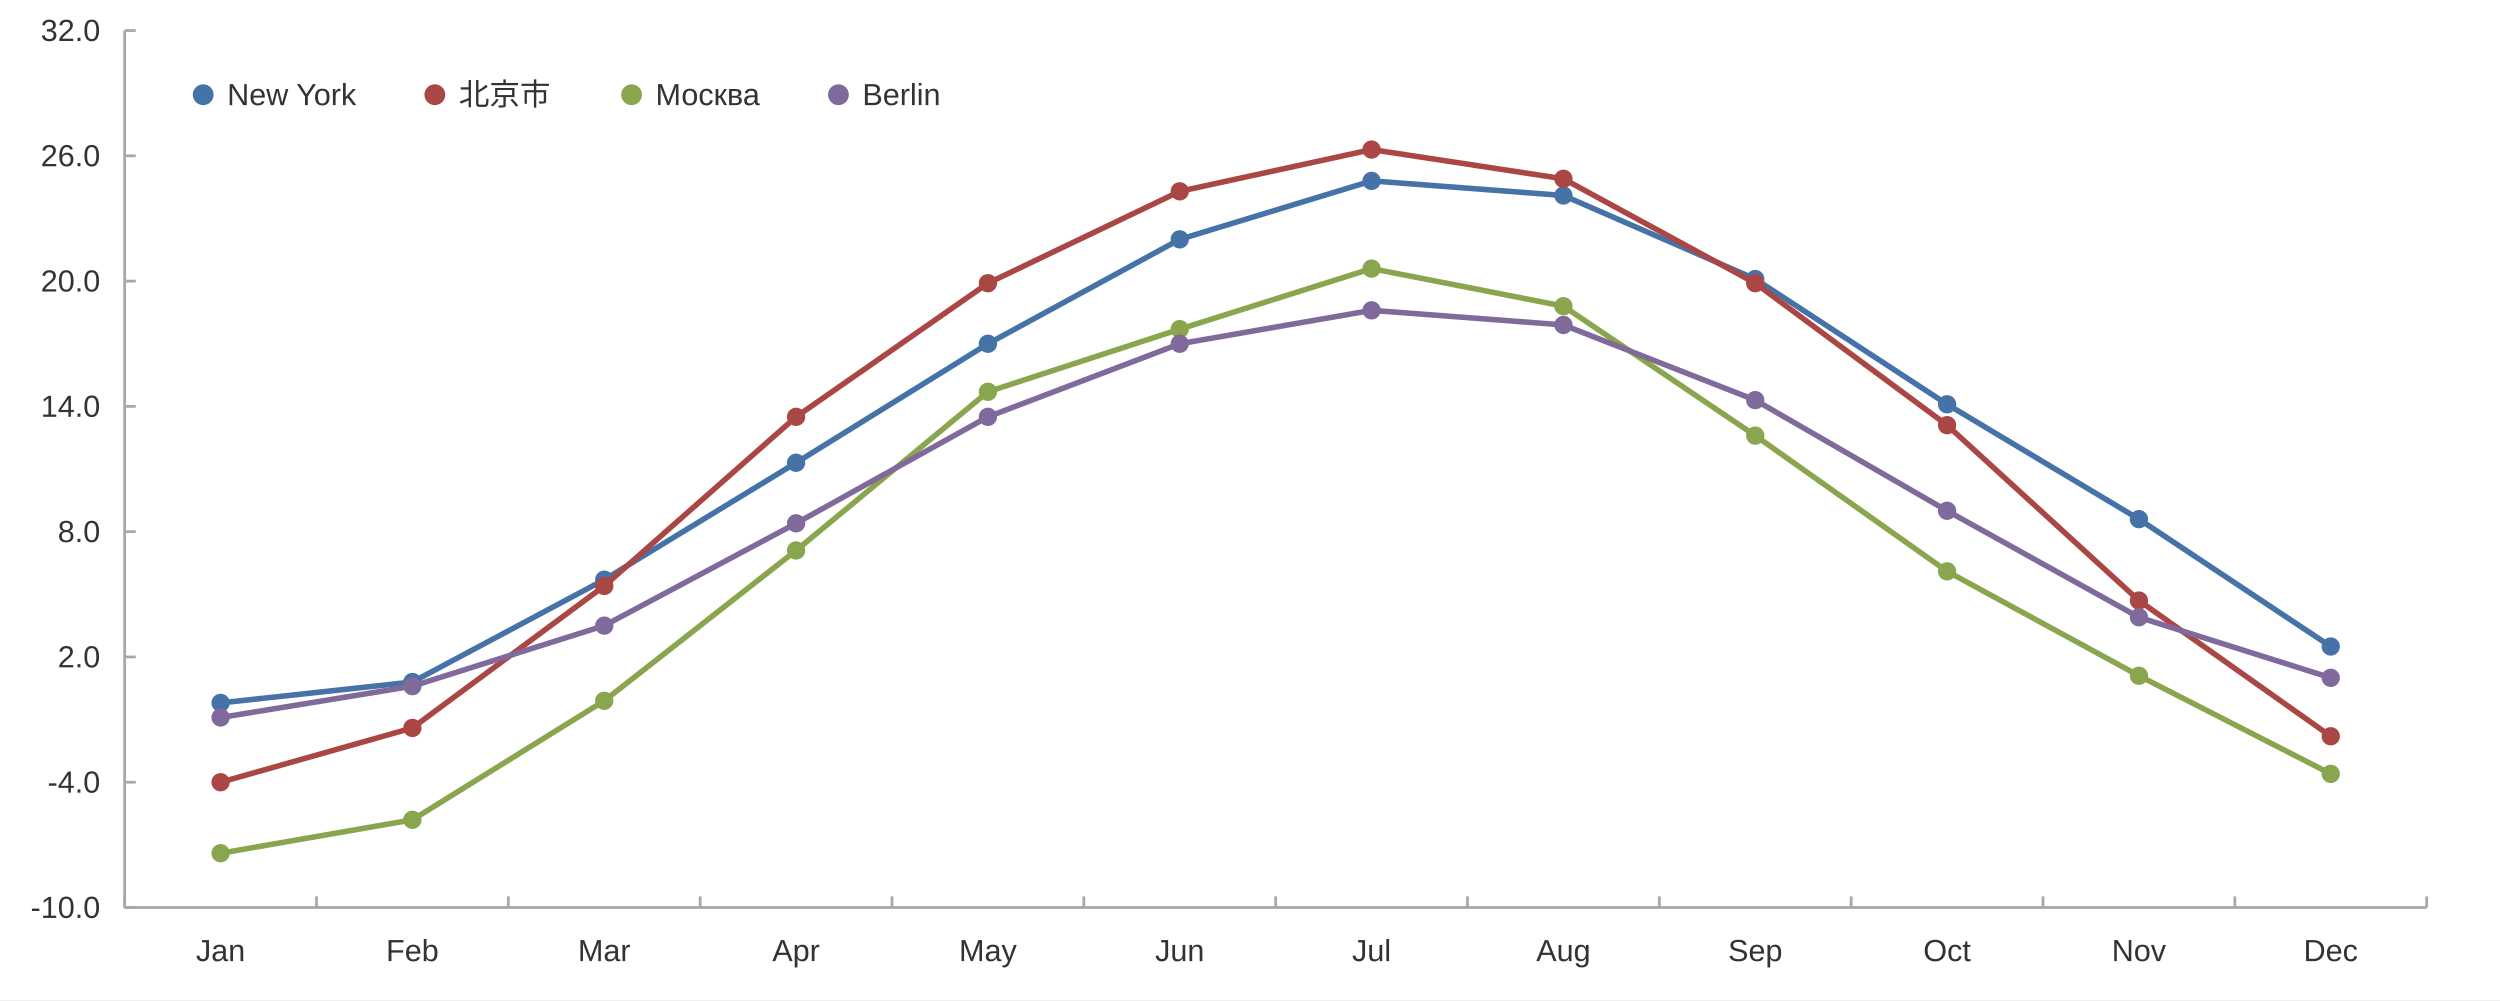
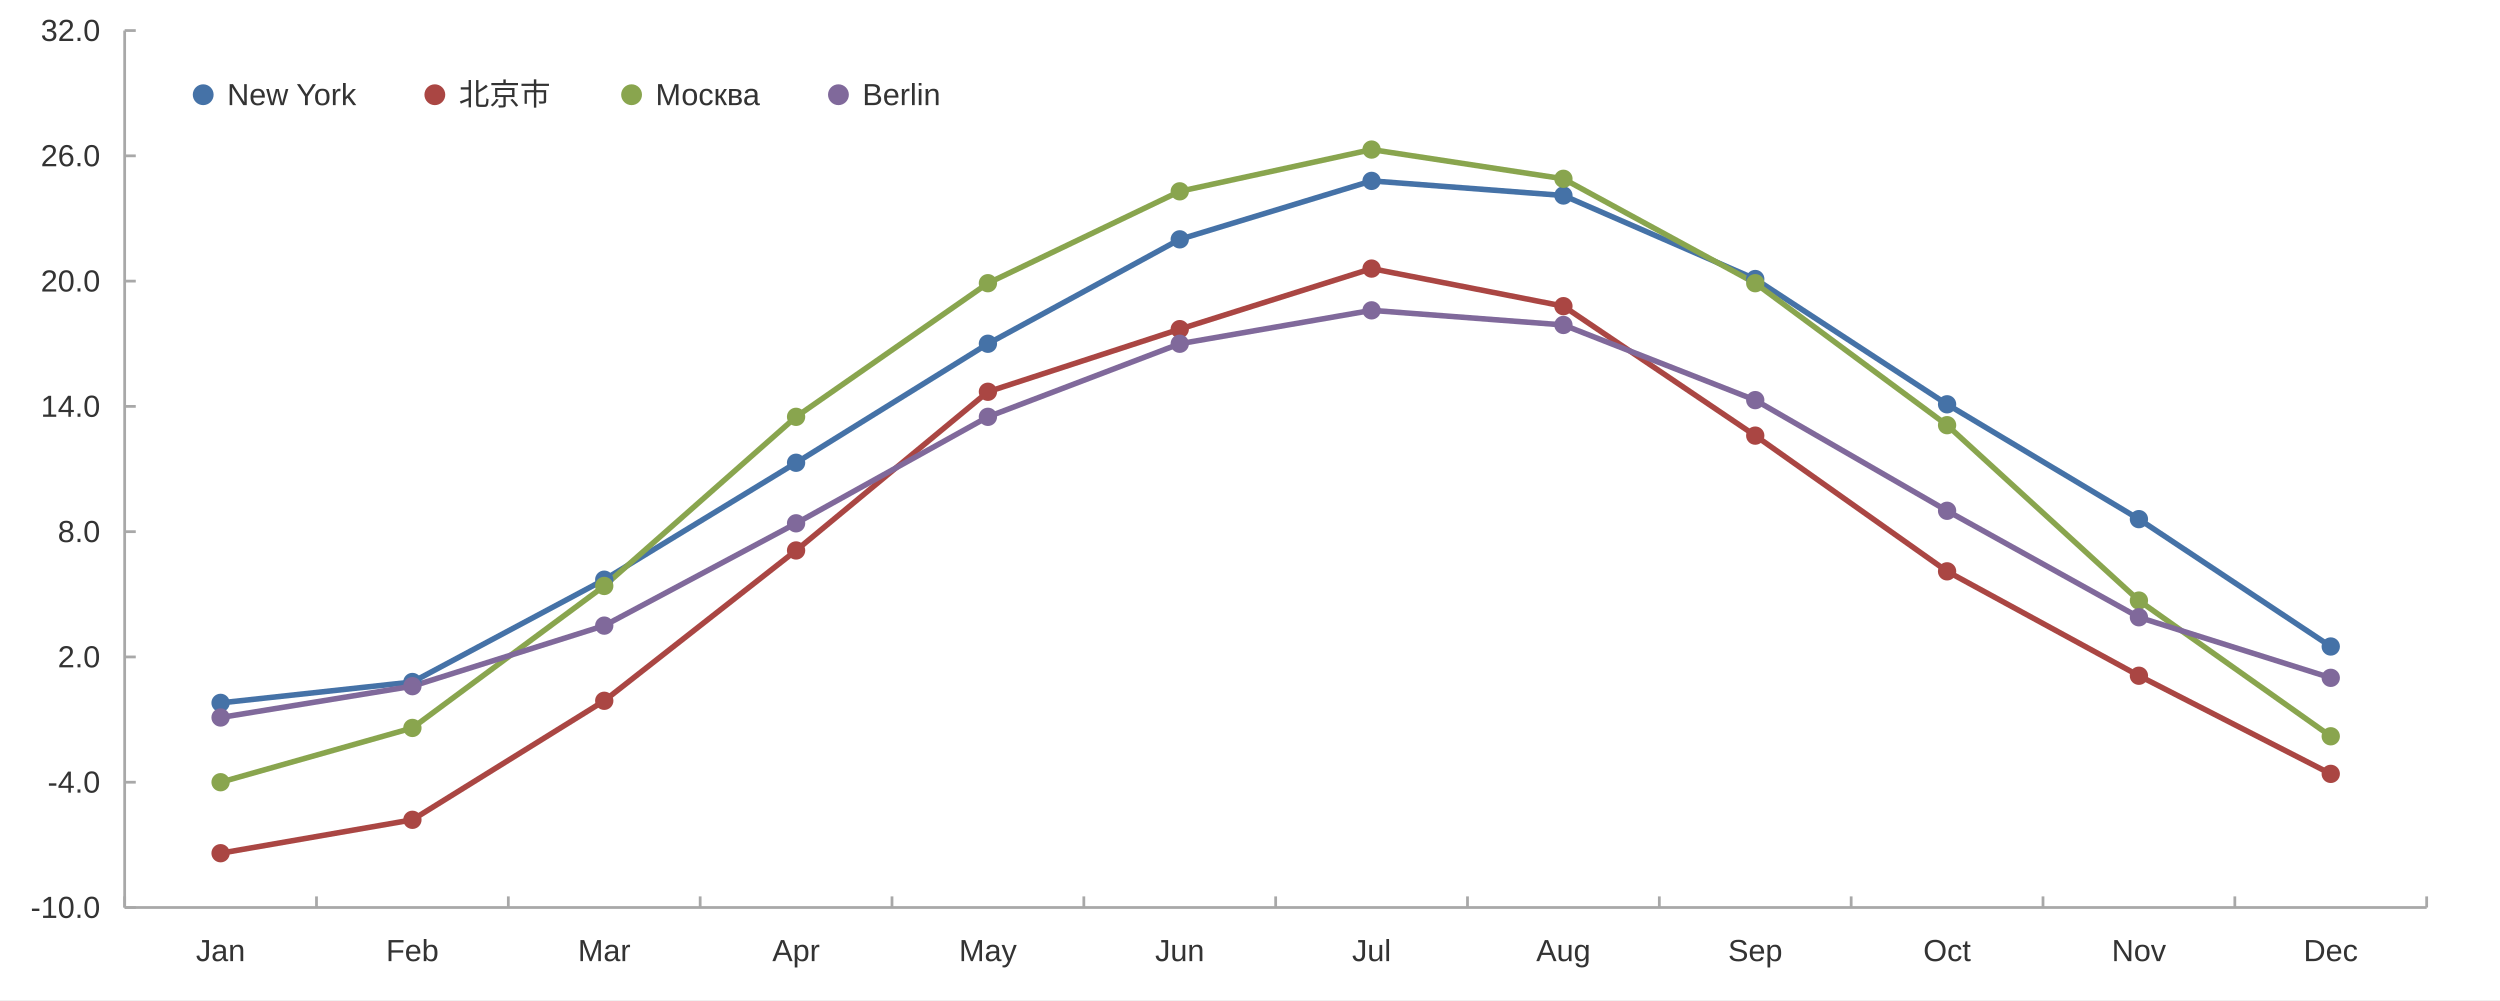
<svg xmlns="http://www.w3.org/2000/svg" width="1200" height="480" viewBox="0 0 1200.0 480.0">
  <rect width="1200" height="480" fill="#ffffff" />
  <path stroke-width="1.333" stroke="#a8a8a8" fill="none" d="M59.837 435.6 L1164.8 435.6 " />
  <path stroke-width="1.333" stroke="#a8a8a8" fill="none" d="M59.837 435.6 L59.837 430.267 " />
  <path stroke-width="1.333" stroke="#a8a8a8" fill="none" d="M151.918 435.6 L151.918 430.267 " />
  <path stroke-width="1.333" stroke="#a8a8a8" fill="none" d="M243.998 435.6 L243.998 430.267 " />
  <path stroke-width="1.333" stroke="#a8a8a8" fill="none" d="M336.078 435.6 L336.078 430.267 " />
  <path stroke-width="1.333" stroke="#a8a8a8" fill="none" d="M428.158 435.6 L428.158 430.267 " />
  <path stroke-width="1.333" stroke="#a8a8a8" fill="none" d="M520.239 435.6 L520.239 430.267 " />
  <path stroke-width="1.333" stroke="#a8a8a8" fill="none" d="M612.319 435.6 L612.319 430.267 " />
  <path stroke-width="1.333" stroke="#a8a8a8" fill="none" d="M704.399 435.6 L704.399 430.267 " />
  <path stroke-width="1.333" stroke="#a8a8a8" fill="none" d="M796.479 435.6 L796.479 430.267 " />
  <path stroke-width="1.333" stroke="#a8a8a8" fill="none" d="M888.559 435.6 L888.559 430.267 " />
  <path stroke-width="1.333" stroke="#a8a8a8" fill="none" d="M980.64 435.6 L980.64 430.267 " />
  <path stroke-width="1.333" stroke="#a8a8a8" fill="none" d="M1072.72 435.6 L1072.72 430.267 " />
  <path stroke-width="1.333" stroke="#a8a8a8" fill="none" d="M1164.8 435.6 L1164.8 430.267 " />
  <text x="94.049" y="461.333" fill="#333333" font-size="14.667" font-family="Arial,Helvetica,'Helvetica Neue',sans-serif">Jan</text>
  <text x="185.317" y="461.333" fill="#333333" font-size="14.667" font-family="Arial,Helvetica,'Helvetica Neue',sans-serif">Feb</text>
  <text x="277.405" y="461.333" fill="#333333" font-size="14.667" font-family="Arial,Helvetica,'Helvetica Neue',sans-serif">Mar</text>
  <text x="370.704" y="461.333" fill="#333333" font-size="14.667" font-family="Arial,Helvetica,'Helvetica Neue',sans-serif">Apr</text>
  <text x="460.339" y="461.333" fill="#333333" font-size="14.667" font-family="Arial,Helvetica,'Helvetica Neue',sans-serif">May</text>
  <text x="554.451" y="461.333" fill="#333333" font-size="14.667" font-family="Arial,Helvetica,'Helvetica Neue',sans-serif">Jun</text>
  <text x="648.976" y="461.333" fill="#333333" font-size="14.667" font-family="Arial,Helvetica,'Helvetica Neue',sans-serif">Jul</text>
  <text x="737.392" y="461.333" fill="#333333" font-size="14.667" font-family="Arial,Helvetica,'Helvetica Neue',sans-serif">Aug</text>
  <text x="829.472" y="461.333" fill="#333333" font-size="14.667" font-family="Arial,Helvetica,'Helvetica Neue',sans-serif">Sep</text>
  <text x="923.185" y="461.333" fill="#333333" font-size="14.667" font-family="Arial,Helvetica,'Helvetica Neue',sans-serif">Oct</text>
  <text x="1013.633" y="461.333" fill="#333333" font-size="14.667" font-family="Arial,Helvetica,'Helvetica Neue',sans-serif">Nov</text>
  <text x="1105.713" y="461.333" fill="#333333" font-size="14.667" font-family="Arial,Helvetica,'Helvetica Neue',sans-serif">Dec</text>
  <path stroke-width="1.333" stroke="#a8a8a8" fill="none" d="M59.837 14.667 L59.837 435.6 " />
  <path stroke-width="1.333" stroke="#a8a8a8" fill="none" d="M59.837 435.6 L65.171 435.6 " />
  <path stroke-width="1.333" stroke="#a8a8a8" fill="none" d="M59.837 375.467 L65.171 375.467 " />
  <path stroke-width="1.333" stroke="#a8a8a8" fill="none" d="M59.837 315.333 L65.171 315.333 " />
  <path stroke-width="1.333" stroke="#a8a8a8" fill="none" d="M59.837 255.2 L65.171 255.2 " />
  <path stroke-width="1.333" stroke="#a8a8a8" fill="none" d="M59.837 195.067 L65.171 195.067 " />
  <path stroke-width="1.333" stroke="#a8a8a8" fill="none" d="M59.837 134.933 L65.171 134.933 " />
  <path stroke-width="1.333" stroke="#a8a8a8" fill="none" d="M59.837 74.8 L65.171 74.8 " />
  <path stroke-width="1.333" stroke="#a8a8a8" fill="none" d="M59.837 14.667 L65.171 14.667 " />
  <text x="14.667" y="440.6" fill="#333333" font-size="14.667" font-family="Arial,Helvetica,'Helvetica Neue',sans-serif">-10.0</text>
  <text x="22.823" y="380.467" fill="#333333" font-size="14.667" font-family="Arial,Helvetica,'Helvetica Neue',sans-serif">-4.0</text>
  <text x="27.714" y="320.333" fill="#333333" font-size="14.667" font-family="Arial,Helvetica,'Helvetica Neue',sans-serif">2.0</text>
  <text x="27.714" y="260.2" fill="#333333" font-size="14.667" font-family="Arial,Helvetica,'Helvetica Neue',sans-serif">8.0</text>
  <text x="19.557" y="200.067" fill="#333333" font-size="14.667" font-family="Arial,Helvetica,'Helvetica Neue',sans-serif">14.0</text>
  <text x="19.557" y="139.933" fill="#333333" font-size="14.667" font-family="Arial,Helvetica,'Helvetica Neue',sans-serif">20.0</text>
  <text x="19.557" y="79.8" fill="#333333" font-size="14.667" font-family="Arial,Helvetica,'Helvetica Neue',sans-serif">26.0</text>
  <text x="19.557" y="19.667" fill="#333333" font-size="14.667" font-family="Arial,Helvetica,'Helvetica Neue',sans-serif">32.0</text>
  <path stroke-width="2.667" stroke="#4572a7" fill="none" d="M105.878 337.382 L197.958 327.36 L290.038 278.251 L382.118 222.127 L474.198 165.0 L566.279 114.889 L658.359 86.827 L750.439 93.842 L842.519 133.931 L934.599 194.064 L1026.68 249.187 L1118.76 310.322 " />
+   <path stroke-width="2.667" stroke="#aa4643" fill="none" d="M105.878 409.542 L197.958 393.507 L290.038 336.38 L382.118 264.22 L474.198 188.051 L566.279 157.984 L658.359 128.92 L750.439 146.96 L842.519 209.098 L934.599 274.242 L1026.68 324.353 L1118.76 371.458 " />
+   <path stroke-width="2.667" stroke="#89a54e" fill="none" d="M105.878 375.467 L197.958 349.409 L290.038 281.258 L382.118 200.078 L474.198 135.936 L566.279 91.838 L658.359 71.793 L750.439 85.824 L842.519 135.936 L934.599 204.087 L1026.68 288.273 L1118.76 353.418 " />
+   <path stroke-width="2.667" stroke="#80699b" fill="none" d="M105.878 344.398 L197.958 329.364 L290.038 300.3 L382.118 251.191 L474.198 200.078 L566.279 165.0 L658.359 148.964 L750.439 155.98 L842.519 192.06 L934.599 245.178 L1026.68 296.291 L1118.76 325.356 " />
  <path fill="#4572a7" d="M110.278 337.382 M101.478 337.382 a4.4 4.4 0 1 0 8.8 0 a4.4 4.4 0 1 0 -8.8 0 " />
  <path fill="#4572a7" d="M202.358 327.36 M193.558 327.36 a4.4 4.4 0 1 0 8.8 0 a4.4 4.4 0 1 0 -8.8 0 " />
  <path fill="#4572a7" d="M294.438 278.251 M285.638 278.251 a4.4 4.4 0 1 0 8.8 0 a4.4 4.4 0 1 0 -8.8 0 " />
  <path fill="#4572a7" d="M386.518 222.127 M377.718 222.127 a4.4 4.4 0 1 0 8.8 0 a4.4 4.4 0 1 0 -8.8 0 " />
  <path fill="#4572a7" d="M478.598 165.0 M469.798 165.0 a4.4 4.4 0 1 0 8.8 0 a4.4 4.4 0 1 0 -8.8 0 " />
  <path fill="#4572a7" d="M570.679 114.889 M561.879 114.889 a4.4 4.4 0 1 0 8.8 0 a4.4 4.4 0 1 0 -8.8 0 " />
  <path fill="#4572a7" d="M662.759 86.827 M653.959 86.827 a4.4 4.4 0 1 0 8.8 0 a4.4 4.4 0 1 0 -8.8 0 " />
  <path fill="#4572a7" d="M754.839 93.842 M746.039 93.842 a4.4 4.4 0 1 0 8.8 0 a4.4 4.4 0 1 0 -8.8 0 " />
  <path fill="#4572a7" d="M846.919 133.931 M838.119 133.931 a4.4 4.4 0 1 0 8.8 0 a4.4 4.4 0 1 0 -8.8 0 " />
  <path fill="#4572a7" d="M938.999 194.064 M930.199 194.064 a4.4 4.4 0 1 0 8.8 0 a4.4 4.4 0 1 0 -8.8 0 " />
  <path fill="#4572a7" d="M1031.08 249.187 M1022.28 249.187 a4.4 4.4 0 1 0 8.8 0 a4.4 4.4 0 1 0 -8.8 0 " />
  <path fill="#4572a7" d="M1123.16 310.322 M1114.36 310.322 a4.4 4.4 0 1 0 8.8 0 a4.4 4.4 0 1 0 -8.8 0 " />
-   <path stroke-width="2.667" stroke="#aa4643" fill="none" d="M105.878 375.467 L197.958 349.409 L290.038 281.258 L382.118 200.078 L474.198 135.936 L566.279 91.838 L658.359 71.793 L750.439 85.824 L842.519 135.936 L934.599 204.087 L1026.68 288.273 L1118.76 353.418 " />
-   <path fill="#aa4643" d="M110.278 375.467 M101.478 375.467 a4.4 4.4 0 1 0 8.8 0 a4.4 4.4 0 1 0 -8.8 0 " />
-   <path fill="#aa4643" d="M202.358 349.409 M193.558 349.409 a4.4 4.4 0 1 0 8.8 0 a4.4 4.4 0 1 0 -8.8 0 " />
-   <path fill="#aa4643" d="M294.438 281.258 M285.638 281.258 a4.4 4.4 0 1 0 8.8 0 a4.4 4.4 0 1 0 -8.8 0 " />
-   <path fill="#aa4643" d="M386.518 200.078 M377.718 200.078 a4.4 4.4 0 1 0 8.8 0 a4.4 4.4 0 1 0 -8.8 0 " />
-   <path fill="#aa4643" d="M478.598 135.936 M469.798 135.936 a4.4 4.4 0 1 0 8.8 0 a4.4 4.4 0 1 0 -8.8 0 " />
-   <path fill="#aa4643" d="M570.679 91.838 M561.879 91.838 a4.4 4.4 0 1 0 8.8 0 a4.4 4.4 0 1 0 -8.8 0 " />
-   <path fill="#aa4643" d="M662.759 71.793 M653.959 71.793 a4.4 4.4 0 1 0 8.8 0 a4.4 4.4 0 1 0 -8.8 0 " />
-   <path fill="#aa4643" d="M754.839 85.824 M746.039 85.824 a4.4 4.4 0 1 0 8.8 0 a4.4 4.4 0 1 0 -8.8 0 " />
-   <path fill="#aa4643" d="M846.919 135.936 M838.119 135.936 a4.4 4.4 0 1 0 8.8 0 a4.4 4.4 0 1 0 -8.8 0 " />
-   <path fill="#aa4643" d="M938.999 204.087 M930.199 204.087 a4.4 4.4 0 1 0 8.8 0 a4.4 4.4 0 1 0 -8.8 0 " />
-   <path fill="#aa4643" d="M1031.08 288.273 M1022.28 288.273 a4.4 4.4 0 1 0 8.8 0 a4.4 4.4 0 1 0 -8.8 0 " />
-   <path fill="#aa4643" d="M1123.16 353.418 M1114.36 353.418 a4.4 4.4 0 1 0 8.8 0 a4.4 4.4 0 1 0 -8.8 0 " />
-   <path stroke-width="2.667" stroke="#89a54e" fill="none" d="M105.878 409.542 L197.958 393.507 L290.038 336.38 L382.118 264.22 L474.198 188.051 L566.279 157.984 L658.359 128.92 L750.439 146.96 L842.519 209.098 L934.599 274.242 L1026.68 324.353 L1118.76 371.458 " />
-   <path fill="#89a54e" d="M110.278 409.542 M101.478 409.542 a4.4 4.4 0 1 0 8.8 0 a4.4 4.4 0 1 0 -8.8 0 " />
-   <path fill="#89a54e" d="M202.358 393.507 M193.558 393.507 a4.4 4.4 0 1 0 8.8 0 a4.4 4.4 0 1 0 -8.8 0 " />
-   <path fill="#89a54e" d="M294.438 336.38 M285.638 336.38 a4.4 4.4 0 1 0 8.8 0 a4.4 4.4 0 1 0 -8.8 0 " />
-   <path fill="#89a54e" d="M386.518 264.22 M377.718 264.22 a4.4 4.4 0 1 0 8.8 0 a4.4 4.4 0 1 0 -8.8 0 " />
-   <path fill="#89a54e" d="M478.598 188.051 M469.798 188.051 a4.4 4.4 0 1 0 8.8 0 a4.4 4.4 0 1 0 -8.8 0 " />
-   <path fill="#89a54e" d="M570.679 157.984 M561.879 157.984 a4.4 4.4 0 1 0 8.8 0 a4.4 4.4 0 1 0 -8.8 0 " />
-   <path fill="#89a54e" d="M662.759 128.92 M653.959 128.92 a4.4 4.4 0 1 0 8.8 0 a4.4 4.4 0 1 0 -8.8 0 " />
-   <path fill="#89a54e" d="M754.839 146.96 M746.039 146.96 a4.4 4.4 0 1 0 8.8 0 a4.4 4.4 0 1 0 -8.8 0 " />
-   <path fill="#89a54e" d="M846.919 209.098 M838.119 209.098 a4.4 4.4 0 1 0 8.8 0 a4.4 4.4 0 1 0 -8.8 0 " />
-   <path fill="#89a54e" d="M938.999 274.242 M930.199 274.242 a4.4 4.4 0 1 0 8.8 0 a4.4 4.4 0 1 0 -8.8 0 " />
-   <path fill="#89a54e" d="M1031.08 324.353 M1022.28 324.353 a4.4 4.4 0 1 0 8.8 0 a4.4 4.4 0 1 0 -8.8 0 " />
-   <path fill="#89a54e" d="M1123.16 371.458 M1114.36 371.458 a4.4 4.4 0 1 0 8.8 0 a4.4 4.4 0 1 0 -8.8 0 " />
-   <path stroke-width="2.667" stroke="#80699b" fill="none" d="M105.878 344.398 L197.958 329.364 L290.038 300.3 L382.118 251.191 L474.198 200.078 L566.279 165.0 L658.359 148.964 L750.439 155.98 L842.519 192.06 L934.599 245.178 L1026.68 296.291 L1118.76 325.356 " />
+   <path fill="#aa4643" d="M110.278 409.542 M101.478 409.542 a4.4 4.4 0 1 0 8.8 0 a4.4 4.4 0 1 0 -8.8 0 " />
+   <path fill="#aa4643" d="M202.358 393.507 M193.558 393.507 a4.4 4.4 0 1 0 8.8 0 a4.4 4.4 0 1 0 -8.8 0 " />
+   <path fill="#aa4643" d="M294.438 336.38 M285.638 336.38 a4.4 4.4 0 1 0 8.8 0 a4.4 4.4 0 1 0 -8.8 0 " />
+   <path fill="#aa4643" d="M386.518 264.22 M377.718 264.22 a4.4 4.4 0 1 0 8.8 0 a4.4 4.4 0 1 0 -8.8 0 " />
+   <path fill="#aa4643" d="M478.598 188.051 M469.798 188.051 a4.4 4.4 0 1 0 8.8 0 a4.4 4.4 0 1 0 -8.8 0 " />
+   <path fill="#aa4643" d="M570.679 157.984 M561.879 157.984 a4.4 4.4 0 1 0 8.8 0 a4.4 4.4 0 1 0 -8.8 0 " />
+   <path fill="#aa4643" d="M662.759 128.92 M653.959 128.92 a4.4 4.4 0 1 0 8.8 0 a4.4 4.4 0 1 0 -8.8 0 " />
+   <path fill="#aa4643" d="M754.839 146.96 M746.039 146.96 a4.4 4.4 0 1 0 8.8 0 a4.4 4.4 0 1 0 -8.8 0 " />
+   <path fill="#aa4643" d="M846.919 209.098 M838.119 209.098 a4.4 4.4 0 1 0 8.8 0 a4.4 4.4 0 1 0 -8.8 0 " />
+   <path fill="#aa4643" d="M938.999 274.242 M930.199 274.242 a4.4 4.4 0 1 0 8.8 0 a4.4 4.4 0 1 0 -8.8 0 " />
+   <path fill="#aa4643" d="M1031.08 324.353 M1022.28 324.353 a4.4 4.4 0 1 0 8.8 0 a4.4 4.4 0 1 0 -8.8 0 " />
+   <path fill="#aa4643" d="M1123.16 371.458 M1114.36 371.458 a4.4 4.4 0 1 0 8.8 0 a4.4 4.4 0 1 0 -8.8 0 " />
+   <path fill="#89a54e" d="M110.278 375.467 M101.478 375.467 a4.4 4.4 0 1 0 8.8 0 a4.4 4.4 0 1 0 -8.8 0 " />
+   <path fill="#89a54e" d="M202.358 349.409 M193.558 349.409 a4.4 4.4 0 1 0 8.8 0 a4.4 4.4 0 1 0 -8.8 0 " />
+   <path fill="#89a54e" d="M294.438 281.258 M285.638 281.258 a4.4 4.4 0 1 0 8.8 0 a4.4 4.4 0 1 0 -8.8 0 " />
+   <path fill="#89a54e" d="M386.518 200.078 M377.718 200.078 a4.4 4.4 0 1 0 8.8 0 a4.4 4.4 0 1 0 -8.8 0 " />
+   <path fill="#89a54e" d="M478.598 135.936 M469.798 135.936 a4.4 4.4 0 1 0 8.8 0 a4.4 4.4 0 1 0 -8.8 0 " />
+   <path fill="#89a54e" d="M570.679 91.838 M561.879 91.838 a4.4 4.4 0 1 0 8.8 0 a4.4 4.4 0 1 0 -8.8 0 " />
+   <path fill="#89a54e" d="M662.759 71.793 M653.959 71.793 a4.4 4.4 0 1 0 8.8 0 a4.4 4.4 0 1 0 -8.8 0 " />
+   <path fill="#89a54e" d="M754.839 85.824 M746.039 85.824 a4.4 4.4 0 1 0 8.8 0 a4.4 4.4 0 1 0 -8.8 0 " />
+   <path fill="#89a54e" d="M846.919 135.936 M838.119 135.936 a4.4 4.4 0 1 0 8.8 0 a4.4 4.4 0 1 0 -8.8 0 " />
+   <path fill="#89a54e" d="M938.999 204.087 M930.199 204.087 a4.4 4.4 0 1 0 8.8 0 a4.4 4.4 0 1 0 -8.8 0 " />
+   <path fill="#89a54e" d="M1031.08 288.273 M1022.28 288.273 a4.4 4.4 0 1 0 8.8 0 a4.4 4.4 0 1 0 -8.8 0 " />
+   <path fill="#89a54e" d="M1123.16 353.418 M1114.36 353.418 a4.4 4.4 0 1 0 8.8 0 a4.4 4.4 0 1 0 -8.8 0 " />
  <path fill="#80699b" d="M110.278 344.398 M101.478 344.398 a4.4 4.4 0 1 0 8.8 0 a4.4 4.4 0 1 0 -8.8 0 " />
  <path fill="#80699b" d="M202.358 329.364 M193.558 329.364 a4.4 4.4 0 1 0 8.8 0 a4.4 4.4 0 1 0 -8.8 0 " />
  <path fill="#80699b" d="M294.438 300.3 M285.638 300.3 a4.4 4.4 0 1 0 8.8 0 a4.4 4.4 0 1 0 -8.8 0 " />
  <path fill="#80699b" d="M386.518 251.191 M377.718 251.191 a4.4 4.4 0 1 0 8.8 0 a4.4 4.4 0 1 0 -8.8 0 " />
  <path fill="#80699b" d="M478.598 200.078 M469.798 200.078 a4.4 4.4 0 1 0 8.8 0 a4.4 4.4 0 1 0 -8.8 0 " />
  <path fill="#80699b" d="M570.679 165.0 M561.879 165.0 a4.4 4.4 0 1 0 8.8 0 a4.4 4.4 0 1 0 -8.8 0 " />
  <path fill="#80699b" d="M662.759 148.964 M653.959 148.964 a4.4 4.4 0 1 0 8.8 0 a4.4 4.4 0 1 0 -8.8 0 " />
  <path fill="#80699b" d="M754.839 155.98 M746.039 155.98 a4.4 4.4 0 1 0 8.8 0 a4.4 4.4 0 1 0 -8.8 0 " />
  <path fill="#80699b" d="M846.919 192.06 M838.119 192.06 a4.4 4.4 0 1 0 8.8 0 a4.4 4.4 0 1 0 -8.8 0 " />
  <path fill="#80699b" d="M938.999 245.178 M930.199 245.178 a4.4 4.4 0 1 0 8.8 0 a4.4 4.4 0 1 0 -8.8 0 " />
  <path fill="#80699b" d="M1031.08 296.291 M1022.28 296.291 a4.4 4.4 0 1 0 8.8 0 a4.4 4.4 0 1 0 -8.8 0 " />
  <path fill="#80699b" d="M1123.16 325.356 M1114.36 325.356 a4.4 4.4 0 1 0 8.8 0 a4.4 4.4 0 1 0 -8.8 0 " />
  <path fill="#4572a7" d="M102.537 45.467 M92.537 45.467 a5.0 5.0 0 1 0 10.0 0 a5.0 5.0 0 1 0 -10.0 0 " />
  <text x="109.037" y="50.467" fill="#333333" font-size="14.667" font-family="Arial,Helvetica,'Helvetica Neue',sans-serif">New York</text>
  <path fill="#aa4643" d="M213.722 45.467 M203.722 45.467 a5.0 5.0 0 1 0 10.0 0 a5.0 5.0 0 1 0 -10.0 0 " />
  <text x="220.222" y="50.467" fill="#333333" font-size="14.667" font-family="Arial,Helvetica,'Helvetica Neue',sans-serif">北京市   </text>
  <path fill="#89a54e" d="M308.156 45.467 M298.156 45.467 a5.0 5.0 0 1 0 10.0 0 a5.0 5.0 0 1 0 -10.0 0 " />
  <text x="314.656" y="50.467" fill="#333333" font-size="14.667" font-family="Arial,Helvetica,'Helvetica Neue',sans-serif">Москва</text>
  <path fill="#80699b" d="M407.45 45.467 M397.45 45.467 a5.0 5.0 0 1 0 10.0 0 a5.0 5.0 0 1 0 -10.0 0 " />
  <text x="413.95" y="50.467" fill="#333333" font-size="14.667" font-family="Arial,Helvetica,'Helvetica Neue',sans-serif">Berlin</text>
</svg>
